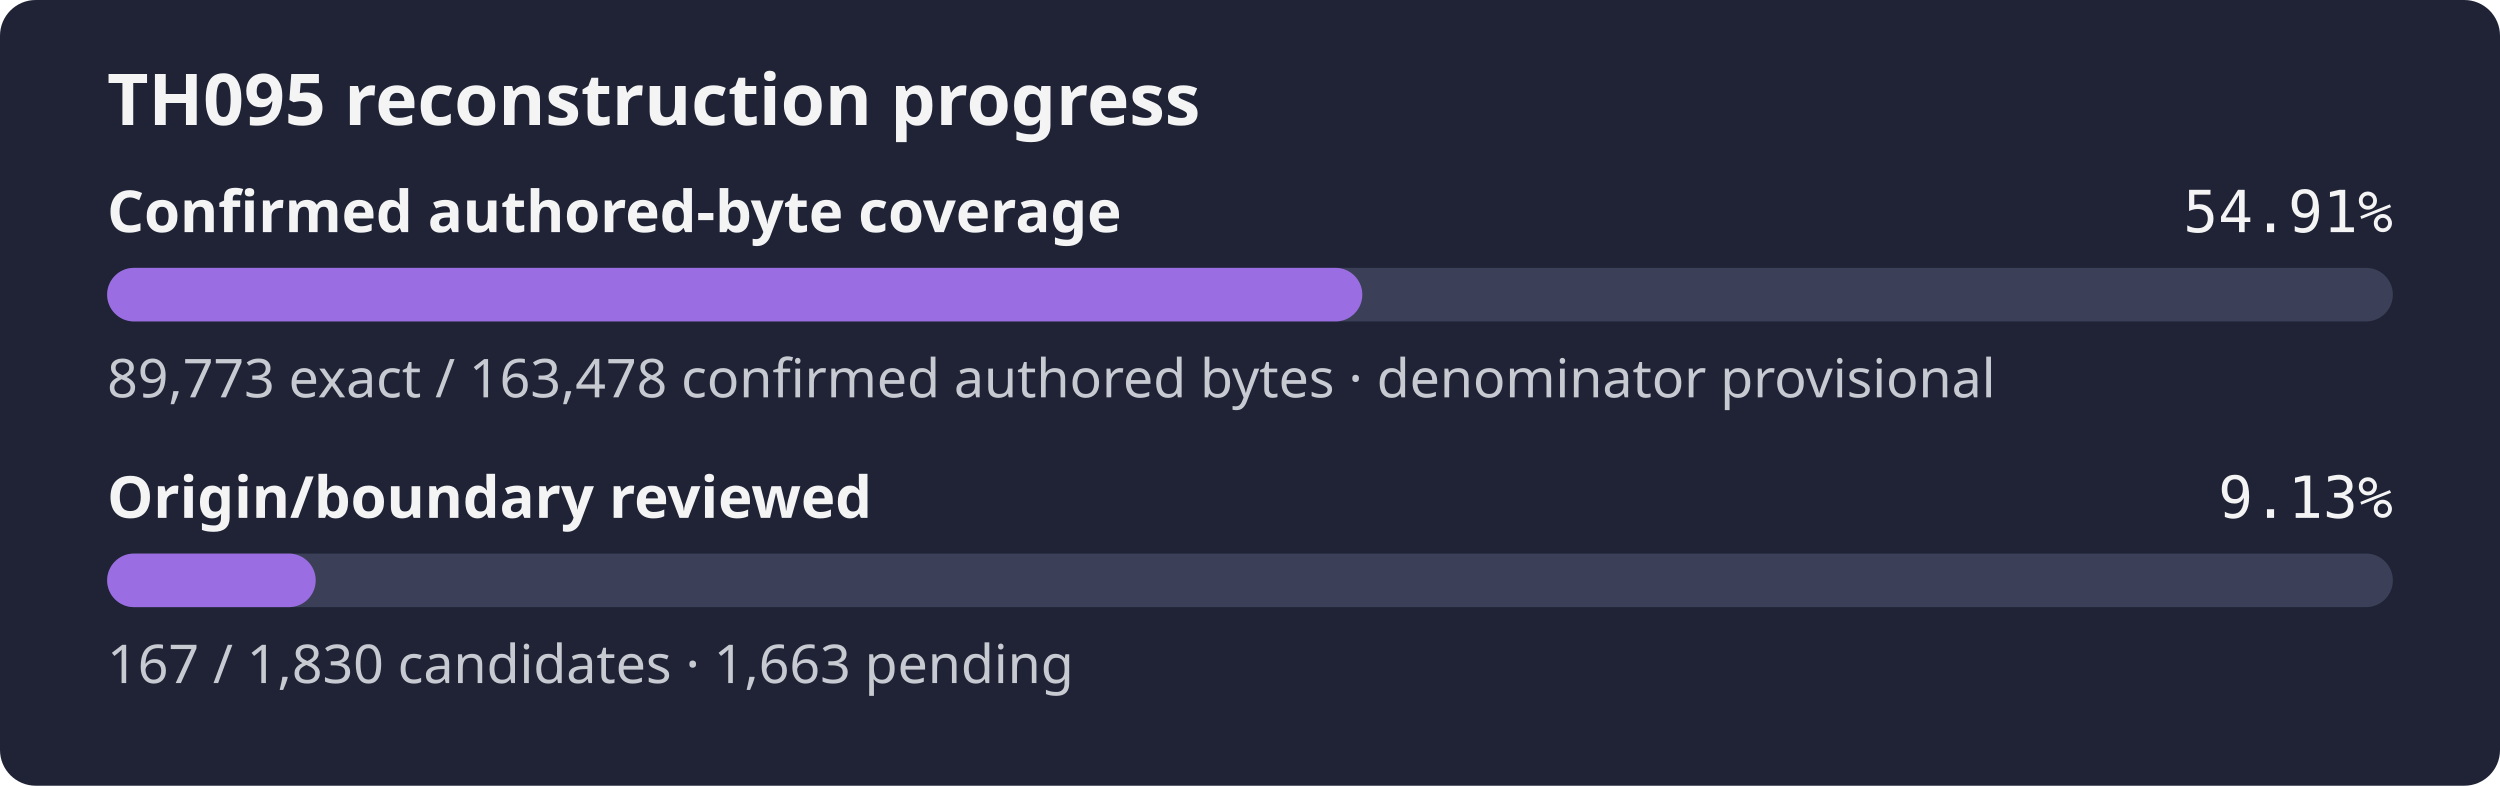
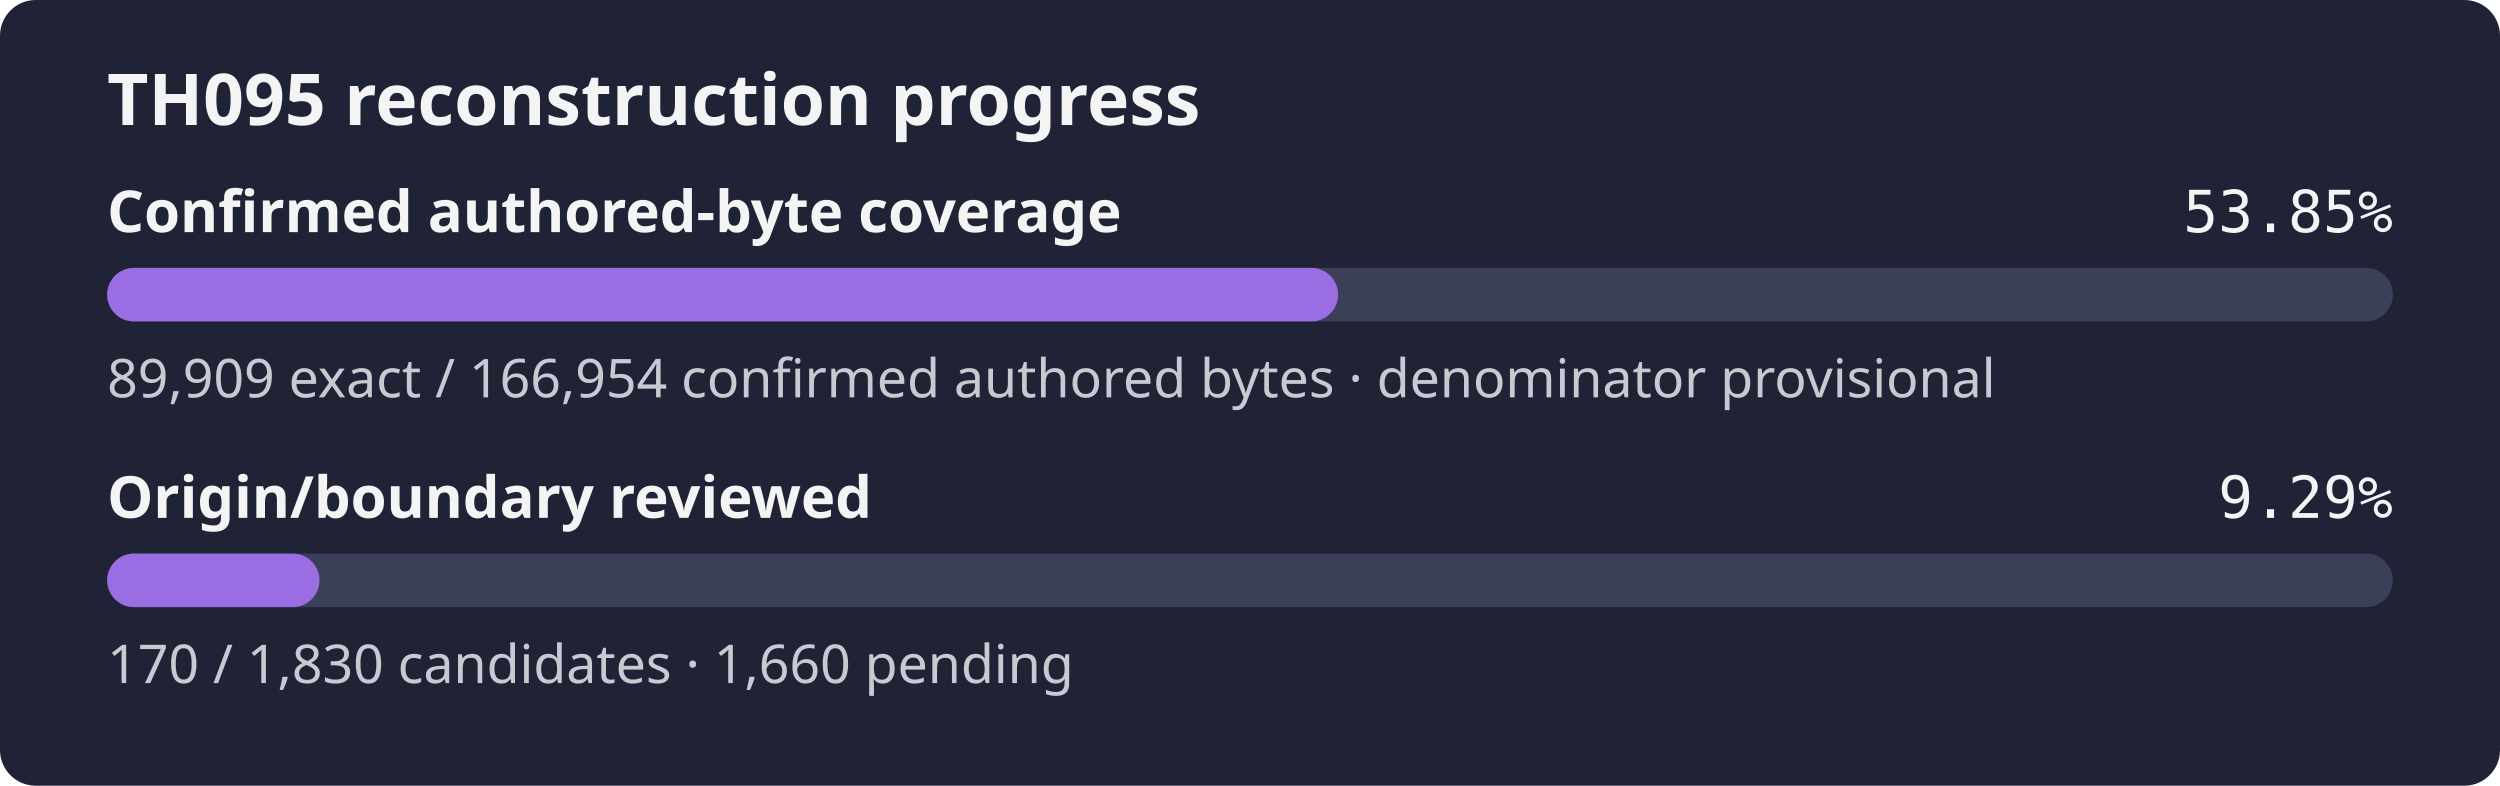
- <svg xmlns="http://www.w3.org/2000/svg" width="560" height="176" role="img" aria-label="TH095 reconstruction progress: 54.91% of the confirmed authored-byte set is exact, origin review 9.13%">
+ <svg xmlns="http://www.w3.org/2000/svg" width="560" height="176" role="img" aria-label="TH095 reconstruction progress: 53.85% of the confirmed authored-byte set is exact, origin review 9.29%">
  <rect width="560" height="176" rx="8" fill="#1f2335" />
  <text x="24" y="28" fill="#f4f4f5" font-family="sans-serif" font-size="16" font-weight="600">TH095 reconstruction progress</text>
  <text x="24" y="52" fill="#f4f4f5" font-family="sans-serif" font-size="13" font-weight="600">Confirmed authored-byte coverage</text>
-   <text x="536" y="52" fill="#f4f4f5" text-anchor="end" font-family="monospace" font-size="13">54.91%</text>
+   <text x="536" y="52" fill="#f4f4f5" text-anchor="end" font-family="monospace" font-size="13">53.85%</text>
  <rect x="24" y="60" width="512" height="12" rx="6" fill="#3b4058" />
-   <rect x="24" y="60" width="281.16" height="12" rx="6" fill="#9b6de3" />
-   <text x="24" y="89" fill="#c8cad2" font-family="sans-serif" font-size="12">89,773 exact / 163,478 confirmed authored bytes · denominator provisional</text>
+   <rect x="24" y="60" width="275.73" height="12" rx="6" fill="#9b6de3" />
+   <text x="24" y="89" fill="#c8cad2" font-family="sans-serif" font-size="12">89,909 exact / 166,954 confirmed authored bytes · denominator provisional</text>
  <text x="24" y="116" fill="#f4f4f5" font-family="sans-serif" font-size="13" font-weight="600">Origin/boundary reviewed</text>
-   <text x="536" y="116" fill="#f4f4f5" text-anchor="end" font-family="monospace" font-size="13">9.13%</text>
+   <text x="536" y="116" fill="#f4f4f5" text-anchor="end" font-family="monospace" font-size="13">9.29%</text>
  <rect x="24" y="124" width="512" height="12" rx="6" fill="#3b4058" />
-   <rect x="24" y="124" width="46.72" height="12" rx="6" fill="#9b6de3" />
-   <text x="24" y="153" fill="#c8cad2" font-family="sans-serif" font-size="12">167 / 1,830 candidates · 1,663 pending</text>
+   <rect x="24" y="124" width="47.56" height="12" rx="6" fill="#9b6de3" />
+   <text x="24" y="153" fill="#c8cad2" font-family="sans-serif" font-size="12">170 / 1,830 candidates · 1,660 pending</text>
</svg>
